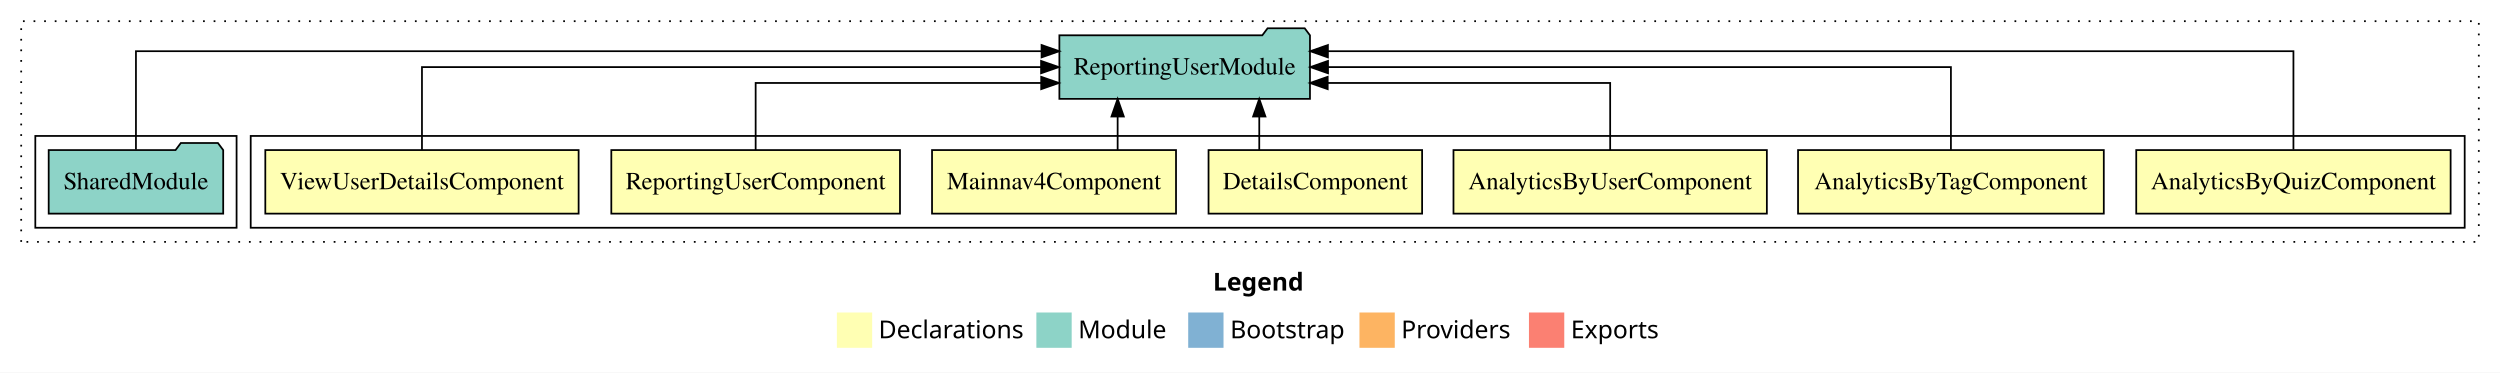
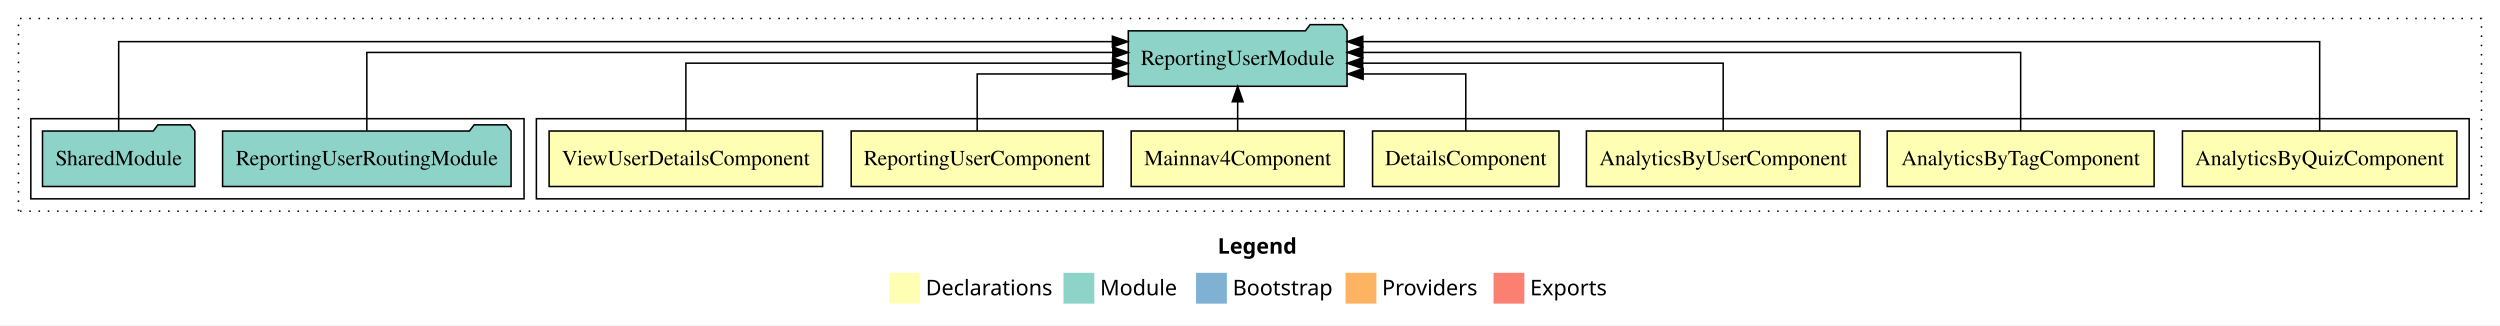
- <svg xmlns="http://www.w3.org/2000/svg" width="1416pt" height="211pt" viewBox="0.00 0.00 1416.00 211.00">
+ <svg xmlns="http://www.w3.org/2000/svg" width="1622pt" height="211pt" viewBox="0.00 0.00 1622.00 211.00">
  <g id="graph0" class="graph" transform="scale(1 1) rotate(0) translate(4 207)">
-     <polygon fill="#ffffff" stroke="transparent" points="-4,4 -4,-207 1412,-207 1412,4 -4,4" />
-     <text text-anchor="start" x="683.009" y="-42.4" font-family="sans-serif" font-weight="bold" font-size="14.00" fill="#000000">Legend</text>
-     <polygon fill="#ffffb3" stroke="transparent" points="470,-10 470,-30 490,-30 490,-10 470,-10" />
-     <text text-anchor="start" x="493.629" y="-15.4" font-family="sans-serif" font-size="14.00" fill="#000000">  Declarations</text>
-     <polygon fill="#8dd3c7" stroke="transparent" points="583,-10 583,-30 603,-30 603,-10 583,-10" />
-     <text text-anchor="start" x="606.725" y="-15.4" font-family="sans-serif" font-size="14.00" fill="#000000">  Module</text>
-     <polygon fill="#80b1d3" stroke="transparent" points="669,-10 669,-30 689,-30 689,-10 669,-10" />
-     <text text-anchor="start" x="692.781" y="-15.4" font-family="sans-serif" font-size="14.00" fill="#000000">  Bootstrap</text>
-     <polygon fill="#fdb462" stroke="transparent" points="766,-10 766,-30 786,-30 786,-10 766,-10" />
-     <text text-anchor="start" x="789.673" y="-15.4" font-family="sans-serif" font-size="14.00" fill="#000000">  Providers</text>
-     <polygon fill="#fb8072" stroke="transparent" points="862,-10 862,-30 882,-30 882,-10 862,-10" />
-     <text text-anchor="start" x="885.726" y="-15.4" font-family="sans-serif" font-size="14.00" fill="#000000">  Exports</text>
+     <polygon fill="#ffffff" stroke="transparent" points="-4,4 -4,-207 1618,-207 1618,4 -4,4" />
+     <text text-anchor="start" x="786.009" y="-42.4" font-family="sans-serif" font-weight="bold" font-size="14.00" fill="#000000">Legend</text>
+     <polygon fill="#ffffb3" stroke="transparent" points="573,-10 573,-30 593,-30 593,-10 573,-10" />
+     <text text-anchor="start" x="596.629" y="-15.4" font-family="sans-serif" font-size="14.00" fill="#000000">  Declarations</text>
+     <polygon fill="#8dd3c7" stroke="transparent" points="686,-10 686,-30 706,-30 706,-10 686,-10" />
+     <text text-anchor="start" x="709.725" y="-15.4" font-family="sans-serif" font-size="14.00" fill="#000000">  Module</text>
+     <polygon fill="#80b1d3" stroke="transparent" points="772,-10 772,-30 792,-30 792,-10 772,-10" />
+     <text text-anchor="start" x="795.781" y="-15.4" font-family="sans-serif" font-size="14.00" fill="#000000">  Bootstrap</text>
+     <polygon fill="#fdb462" stroke="transparent" points="869,-10 869,-30 889,-30 889,-10 869,-10" />
+     <text text-anchor="start" x="892.673" y="-15.4" font-family="sans-serif" font-size="14.00" fill="#000000">  Providers</text>
+     <polygon fill="#fb8072" stroke="transparent" points="965,-10 965,-30 985,-30 985,-10 965,-10" />
+     <text text-anchor="start" x="988.726" y="-15.4" font-family="sans-serif" font-size="14.00" fill="#000000">  Exports</text>
    <g id="clust1" class="cluster">
-       <polygon fill="none" stroke="#000000" stroke-dasharray="1,5" points="8,-70 8,-195 1400,-195 1400,-70 8,-70" />
+       <polygon fill="none" stroke="#000000" stroke-dasharray="1,5" points="8,-70 8,-195 1606,-195 1606,-70 8,-70" />
    </g>
    <g id="clust2" class="cluster">
-       <polygon fill="none" stroke="#000000" points="138,-78 138,-130 1392,-130 1392,-78 138,-78" />
+       <polygon fill="none" stroke="#000000" points="344,-78 344,-130 1598,-130 1598,-78 344,-78" />
    </g>
    <g id="clust10" class="cluster">
-       <polygon fill="none" stroke="#000000" points="16,-78 16,-130 130,-130 130,-78 16,-78" />
+       <polygon fill="none" stroke="#000000" points="16,-78 16,-130 336,-130 336,-78 16,-78" />
    </g>
    <g id="node1" class="node">
-       <polygon fill="#ffffb3" stroke="#000000" points="1384.034,-122 1205.966,-122 1205.966,-86 1384.034,-86 1384.034,-122" />
-       <text text-anchor="middle" x="1295" y="-99.8" font-family="Times,serif" font-size="14.00" fill="#000000">AnalyticsByQuizComponent</text>
+       <polygon fill="#ffffb3" stroke="#000000" points="1590.034,-122 1411.966,-122 1411.966,-86 1590.034,-86 1590.034,-122" />
+       <text text-anchor="middle" x="1501" y="-99.8" font-family="Times,serif" font-size="14.00" fill="#000000">AnalyticsByQuizComponent</text>
    </g>
    <g id="node8" class="node">
-       <polygon fill="#8dd3c7" stroke="#000000" points="737.969,-187 734.969,-191 713.969,-191 710.969,-187 596.031,-187 596.031,-151 737.969,-151 737.969,-187" />
-       <text text-anchor="middle" x="667" y="-164.8" font-family="Times,serif" font-size="14.00" fill="#000000">ReportingUserModule</text>
+       <polygon fill="#8dd3c7" stroke="#000000" points="869.969,-187 866.969,-191 845.969,-191 842.969,-187 728.031,-187 728.031,-151 869.969,-151 869.969,-187" />
+       <text text-anchor="middle" x="799" y="-164.8" font-family="Times,serif" font-size="14.00" fill="#000000">ReportingUserModule</text>
    </g>
    <g id="edge1" class="edge">
-       <path fill="none" stroke="#000000" d="M1295,-122.292C1295,-144.206 1295,-178 1295,-178 1295,-178 748.123,-178 748.123,-178" />
-       <polygon fill="#000000" stroke="#000000" points="748.123,-174.5 738.123,-178 748.123,-181.5 748.123,-174.5" />
+       <path fill="none" stroke="#000000" d="M1501,-122.011C1501,-144.485 1501,-180 1501,-180 1501,-180 880.175,-180 880.175,-180" />
+       <polygon fill="#000000" stroke="#000000" points="880.175,-176.5 870.175,-180 880.175,-183.5 880.175,-176.5" />
    </g>
    <g id="node2" class="node">
-       <polygon fill="#ffffb3" stroke="#000000" points="1187.588,-122 1014.412,-122 1014.412,-86 1187.588,-86 1187.588,-122" />
-       <text text-anchor="middle" x="1101" y="-99.8" font-family="Times,serif" font-size="14.00" fill="#000000">AnalyticsByTagComponent</text>
+       <polygon fill="#ffffb3" stroke="#000000" points="1393.588,-122 1220.412,-122 1220.412,-86 1393.588,-86 1393.588,-122" />
+       <text text-anchor="middle" x="1307" y="-99.8" font-family="Times,serif" font-size="14.00" fill="#000000">AnalyticsByTagComponent</text>
    </g>
    <g id="edge2" class="edge">
-       <path fill="none" stroke="#000000" d="M1101,-122.106C1101,-141.339 1101,-169 1101,-169 1101,-169 748.18,-169 748.18,-169" />
-       <polygon fill="#000000" stroke="#000000" points="748.18,-165.5 738.18,-169 748.18,-172.5 748.18,-165.5" />
+       <path fill="none" stroke="#000000" d="M1307,-122.129C1307,-142.572 1307,-173 1307,-173 1307,-173 880.17,-173 880.17,-173" />
+       <polygon fill="#000000" stroke="#000000" points="880.17,-169.5 870.17,-173 880.17,-176.5 880.17,-169.5" />
    </g>
    <g id="node3" class="node">
-       <polygon fill="#ffffb3" stroke="#000000" points="996.748,-122 819.252,-122 819.252,-86 996.748,-86 996.748,-122" />
-       <text text-anchor="middle" x="908" y="-99.8" font-family="Times,serif" font-size="14.00" fill="#000000">AnalyticsByUserComponent</text>
+       <polygon fill="#ffffb3" stroke="#000000" points="1202.748,-122 1025.252,-122 1025.252,-86 1202.748,-86 1202.748,-122" />
+       <text text-anchor="middle" x="1114" y="-99.8" font-family="Times,serif" font-size="14.00" fill="#000000">AnalyticsByUserComponent</text>
    </g>
    <g id="edge3" class="edge">
-       <path fill="none" stroke="#000000" d="M908,-122.027C908,-138.398 908,-160 908,-160 908,-160 748.005,-160 748.005,-160" />
-       <polygon fill="#000000" stroke="#000000" points="748.005,-156.5 738.005,-160 748.004,-163.5 748.005,-156.5" />
+       <path fill="none" stroke="#000000" d="M1114,-122.267C1114,-140.555 1114,-166 1114,-166 1114,-166 880.085,-166 880.085,-166" />
+       <polygon fill="#000000" stroke="#000000" points="880.085,-162.5 870.085,-166 880.085,-169.5 880.085,-162.5" />
    </g>
    <g id="node4" class="node">
-       <polygon fill="#ffffb3" stroke="#000000" points="801.485,-122 680.515,-122 680.515,-86 801.485,-86 801.485,-122" />
-       <text text-anchor="middle" x="741" y="-99.8" font-family="Times,serif" font-size="14.00" fill="#000000">DetailsComponent</text>
+       <polygon fill="#ffffb3" stroke="#000000" points="1007.485,-122 886.515,-122 886.515,-86 1007.485,-86 1007.485,-122" />
+       <text text-anchor="middle" x="947" y="-99.8" font-family="Times,serif" font-size="14.00" fill="#000000">DetailsComponent</text>
    </g>
    <g id="edge4" class="edge">
-       <path fill="none" stroke="#000000" d="M709.246,-122.106C709.246,-122.106 709.246,-140.991 709.246,-140.991" />
-       <polygon fill="#000000" stroke="#000000" points="705.746,-140.991 709.246,-150.991 712.746,-140.991 705.746,-140.991" />
+       <path fill="none" stroke="#000000" d="M947,-122.009C947,-138.049 947,-159 947,-159 947,-159 880.399,-159 880.399,-159" />
+       <polygon fill="#000000" stroke="#000000" points="880.399,-155.5 870.399,-159 880.399,-162.5 880.399,-155.5" />
    </g>
    <g id="node5" class="node">
-       <polygon fill="#ffffb3" stroke="#000000" points="662.097,-122 523.903,-122 523.903,-86 662.097,-86 662.097,-122" />
-       <text text-anchor="middle" x="593" y="-99.8" font-family="Times,serif" font-size="14.00" fill="#000000">Mainnav4Component</text>
+       <polygon fill="#ffffb3" stroke="#000000" points="868.097,-122 729.903,-122 729.903,-86 868.097,-86 868.097,-122" />
+       <text text-anchor="middle" x="799" y="-99.8" font-family="Times,serif" font-size="14.00" fill="#000000">Mainnav4Component</text>
    </g>
    <g id="edge5" class="edge">
-       <path fill="none" stroke="#000000" d="M629.032,-122.106C629.032,-122.106 629.032,-140.991 629.032,-140.991" />
-       <polygon fill="#000000" stroke="#000000" points="625.532,-140.991 629.032,-150.991 632.532,-140.991 625.532,-140.991" />
+       <path fill="none" stroke="#000000" d="M799,-122.106C799,-122.106 799,-140.991 799,-140.991" />
+       <polygon fill="#000000" stroke="#000000" points="795.5,-140.991 799,-150.991 802.5,-140.991 795.5,-140.991" />
    </g>
    <g id="node6" class="node">
-       <polygon fill="#ffffb3" stroke="#000000" points="505.752,-122 342.248,-122 342.248,-86 505.752,-86 505.752,-122" />
-       <text text-anchor="middle" x="424" y="-99.8" font-family="Times,serif" font-size="14.00" fill="#000000">ReportingUserComponent</text>
+       <polygon fill="#ffffb3" stroke="#000000" points="711.752,-122 548.248,-122 548.248,-86 711.752,-86 711.752,-122" />
+       <text text-anchor="middle" x="630" y="-99.8" font-family="Times,serif" font-size="14.00" fill="#000000">ReportingUserComponent</text>
    </g>
    <g id="edge6" class="edge">
-       <path fill="none" stroke="#000000" d="M424,-122.027C424,-138.398 424,-160 424,-160 424,-160 585.734,-160 585.734,-160" />
-       <polygon fill="#000000" stroke="#000000" points="585.734,-163.5 595.734,-160 585.734,-156.5 585.734,-163.5" />
+       <path fill="none" stroke="#000000" d="M630,-122.009C630,-138.049 630,-159 630,-159 630,-159 717.819,-159 717.819,-159" />
+       <polygon fill="#000000" stroke="#000000" points="717.819,-162.5 727.819,-159 717.819,-155.5 717.819,-162.5" />
    </g>
    <g id="node7" class="node">
-       <polygon fill="#ffffb3" stroke="#000000" points="323.73,-122 146.27,-122 146.27,-86 323.73,-86 323.73,-122" />
-       <text text-anchor="middle" x="235" y="-99.8" font-family="Times,serif" font-size="14.00" fill="#000000">ViewUserDetailsComponent</text>
+       <polygon fill="#ffffb3" stroke="#000000" points="529.73,-122 352.27,-122 352.27,-86 529.73,-86 529.73,-122" />
+       <text text-anchor="middle" x="441" y="-99.8" font-family="Times,serif" font-size="14.00" fill="#000000">ViewUserDetailsComponent</text>
    </g>
    <g id="edge7" class="edge">
-       <path fill="none" stroke="#000000" d="M235,-122.106C235,-141.339 235,-169 235,-169 235,-169 585.664,-169 585.664,-169" />
-       <polygon fill="#000000" stroke="#000000" points="585.664,-172.5 595.664,-169 585.664,-165.5 585.664,-172.5" />
+       <path fill="none" stroke="#000000" d="M441,-122.267C441,-140.555 441,-166 441,-166 441,-166 717.843,-166 717.843,-166" />
+       <polygon fill="#000000" stroke="#000000" points="717.843,-169.5 727.843,-166 717.843,-162.5 717.843,-169.5" />
    </g>
    <g id="node9" class="node">
+       <polygon fill="#8dd3c7" stroke="#000000" points="327.587,-122 324.587,-126 303.587,-126 300.587,-122 140.413,-122 140.413,-86 327.587,-86 327.587,-122" />
+       <text text-anchor="middle" x="234" y="-99.8" font-family="Times,serif" font-size="14.00" fill="#000000">ReportingUserRoutingModule</text>
+     </g>
+     <g id="edge8" class="edge">
+       <path fill="none" stroke="#000000" d="M234,-122.129C234,-142.572 234,-173 234,-173 234,-173 718.014,-173 718.014,-173" />
+       <polygon fill="#000000" stroke="#000000" points="718.014,-176.5 728.014,-173 718.014,-169.5 718.014,-176.5" />
+     </g>
+     <g id="node10" class="node">
      <polygon fill="#8dd3c7" stroke="#000000" points="122.423,-122 119.423,-126 98.423,-126 95.423,-122 23.577,-122 23.577,-86 122.423,-86 122.423,-122" />
      <text text-anchor="middle" x="73" y="-99.8" font-family="Times,serif" font-size="14.00" fill="#000000">SharedModule</text>
    </g>
-     <g id="edge8" class="edge">
-       <path fill="none" stroke="#000000" d="M73,-122.292C73,-144.206 73,-178 73,-178 73,-178 585.94,-178 585.94,-178" />
-       <polygon fill="#000000" stroke="#000000" points="585.94,-181.5 595.94,-178 585.94,-174.5 585.94,-181.5" />
+     <g id="edge9" class="edge">
+       <path fill="none" stroke="#000000" d="M73,-122.011C73,-144.485 73,-180 73,-180 73,-180 717.734,-180 717.734,-180" />
+       <polygon fill="#000000" stroke="#000000" points="717.734,-183.5 727.734,-180 717.734,-176.5 717.734,-183.5" />
    </g>
  </g>
</svg>
